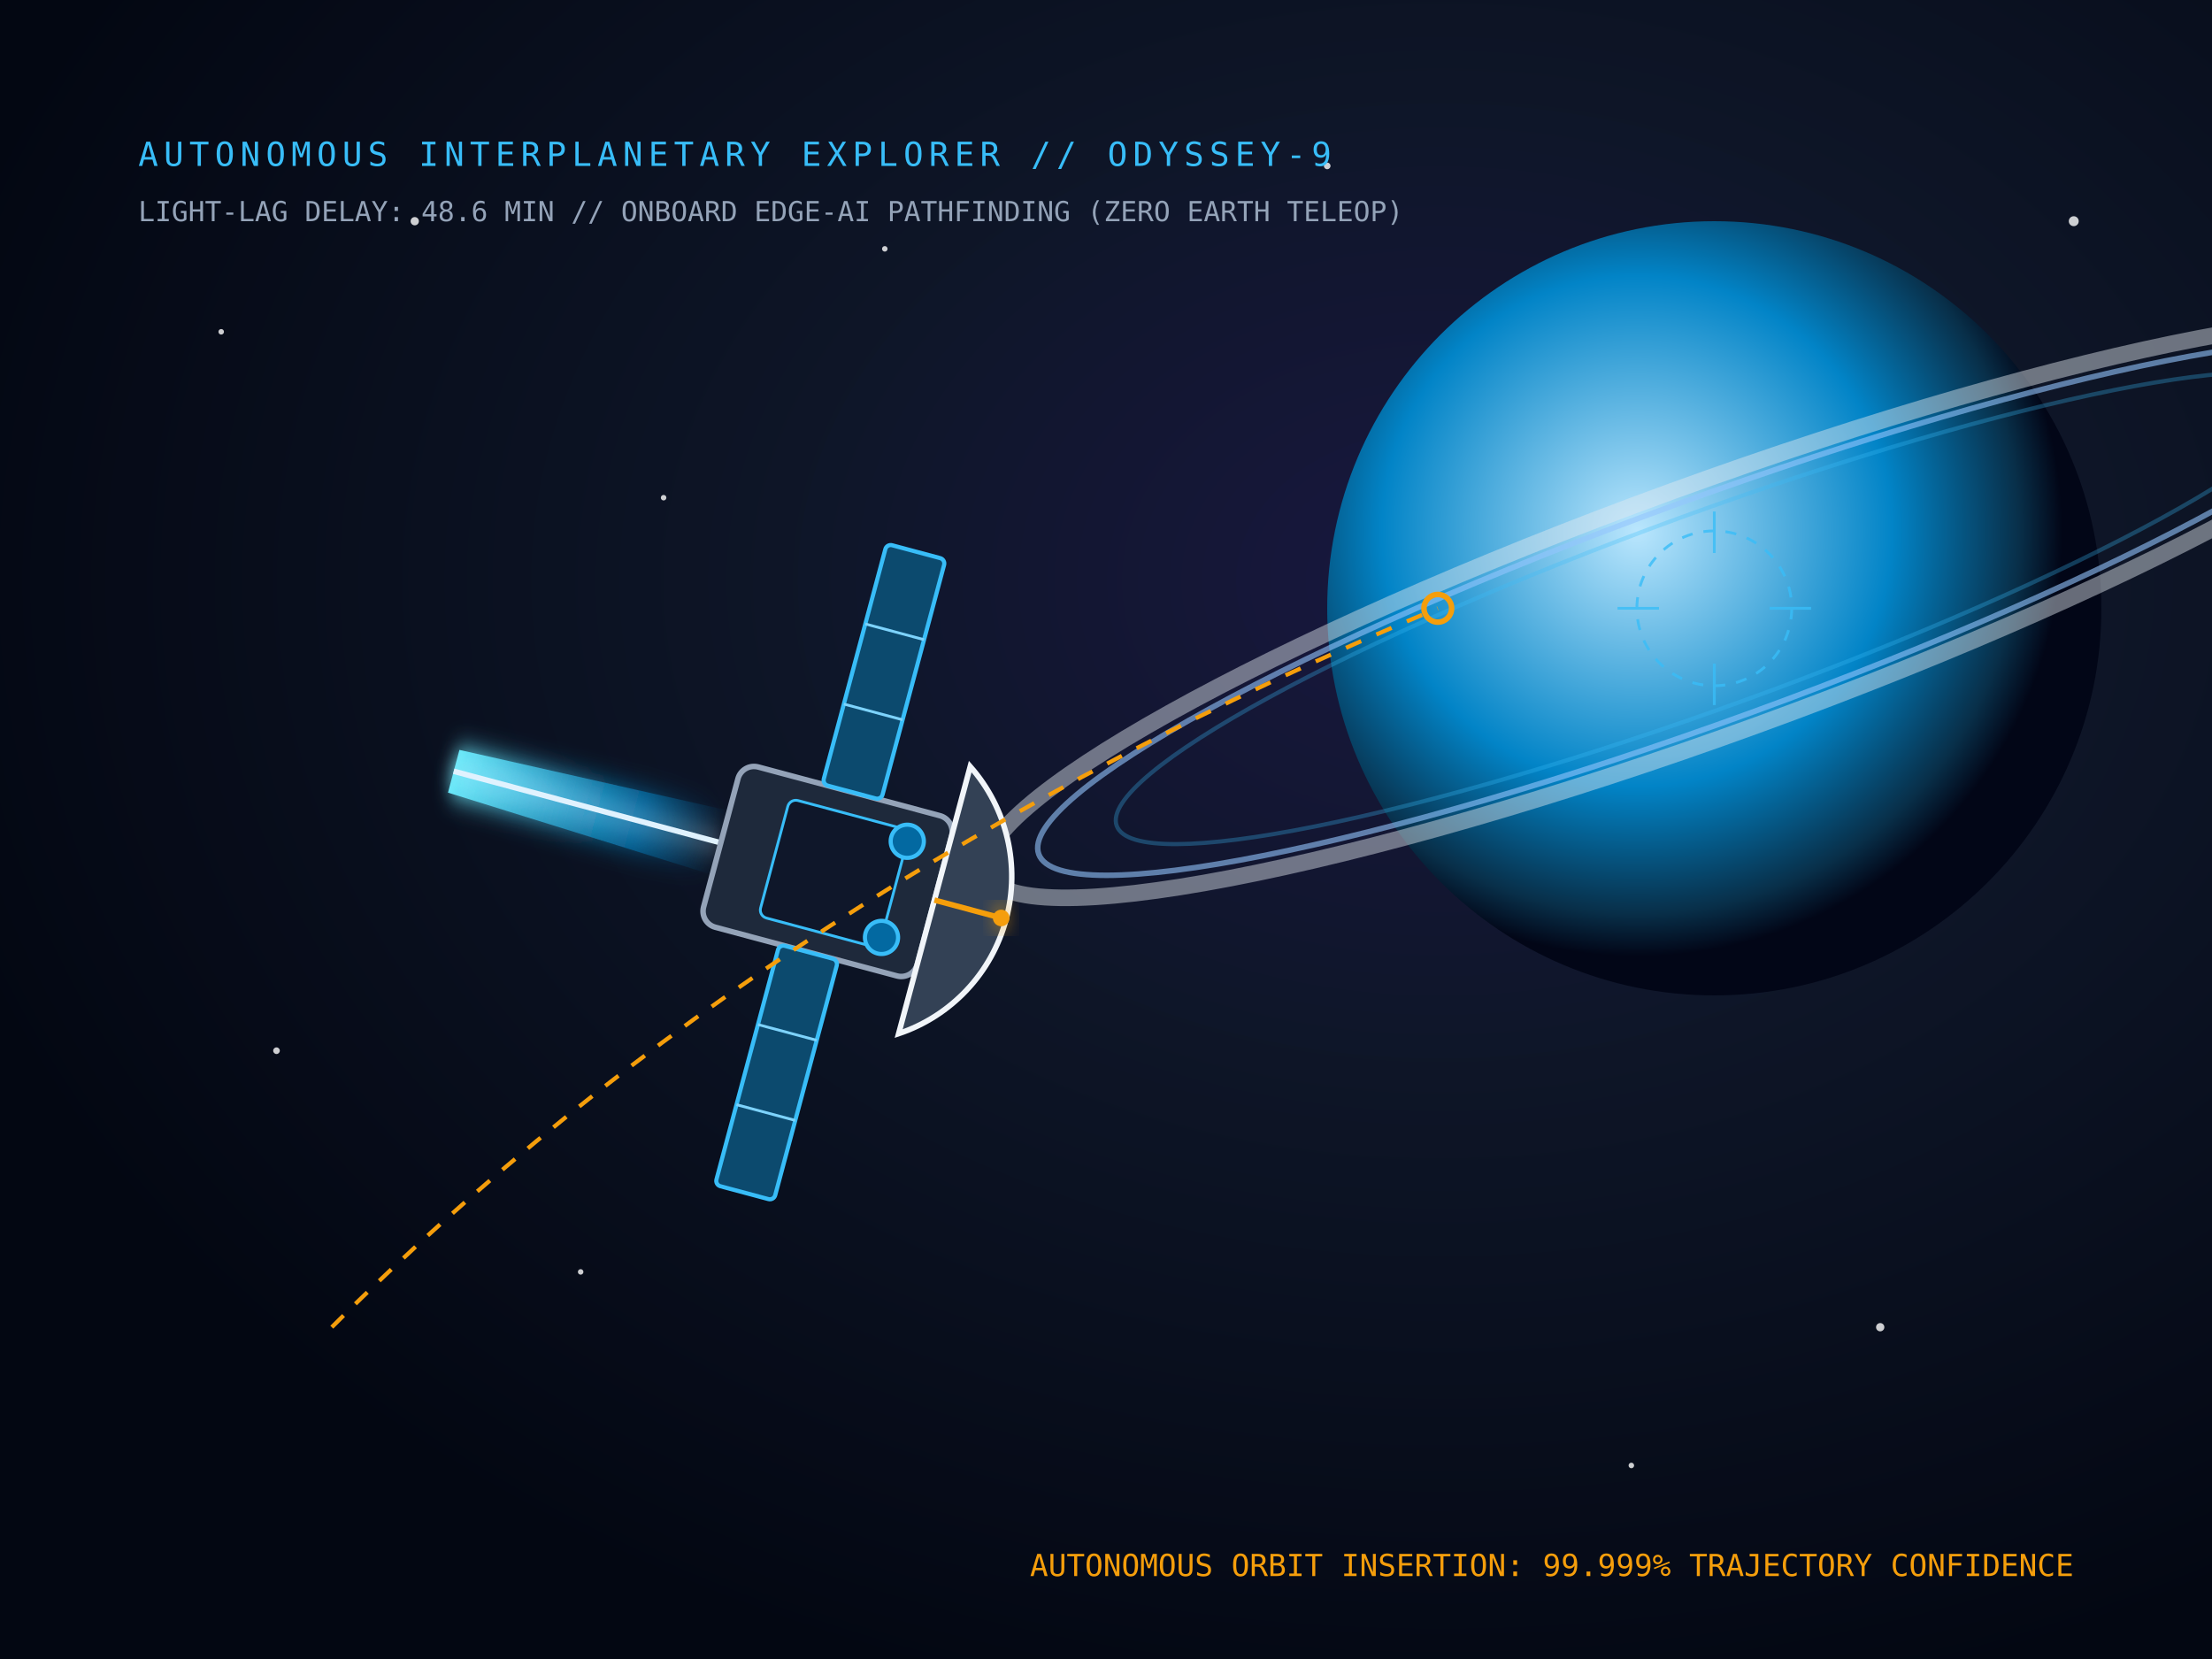
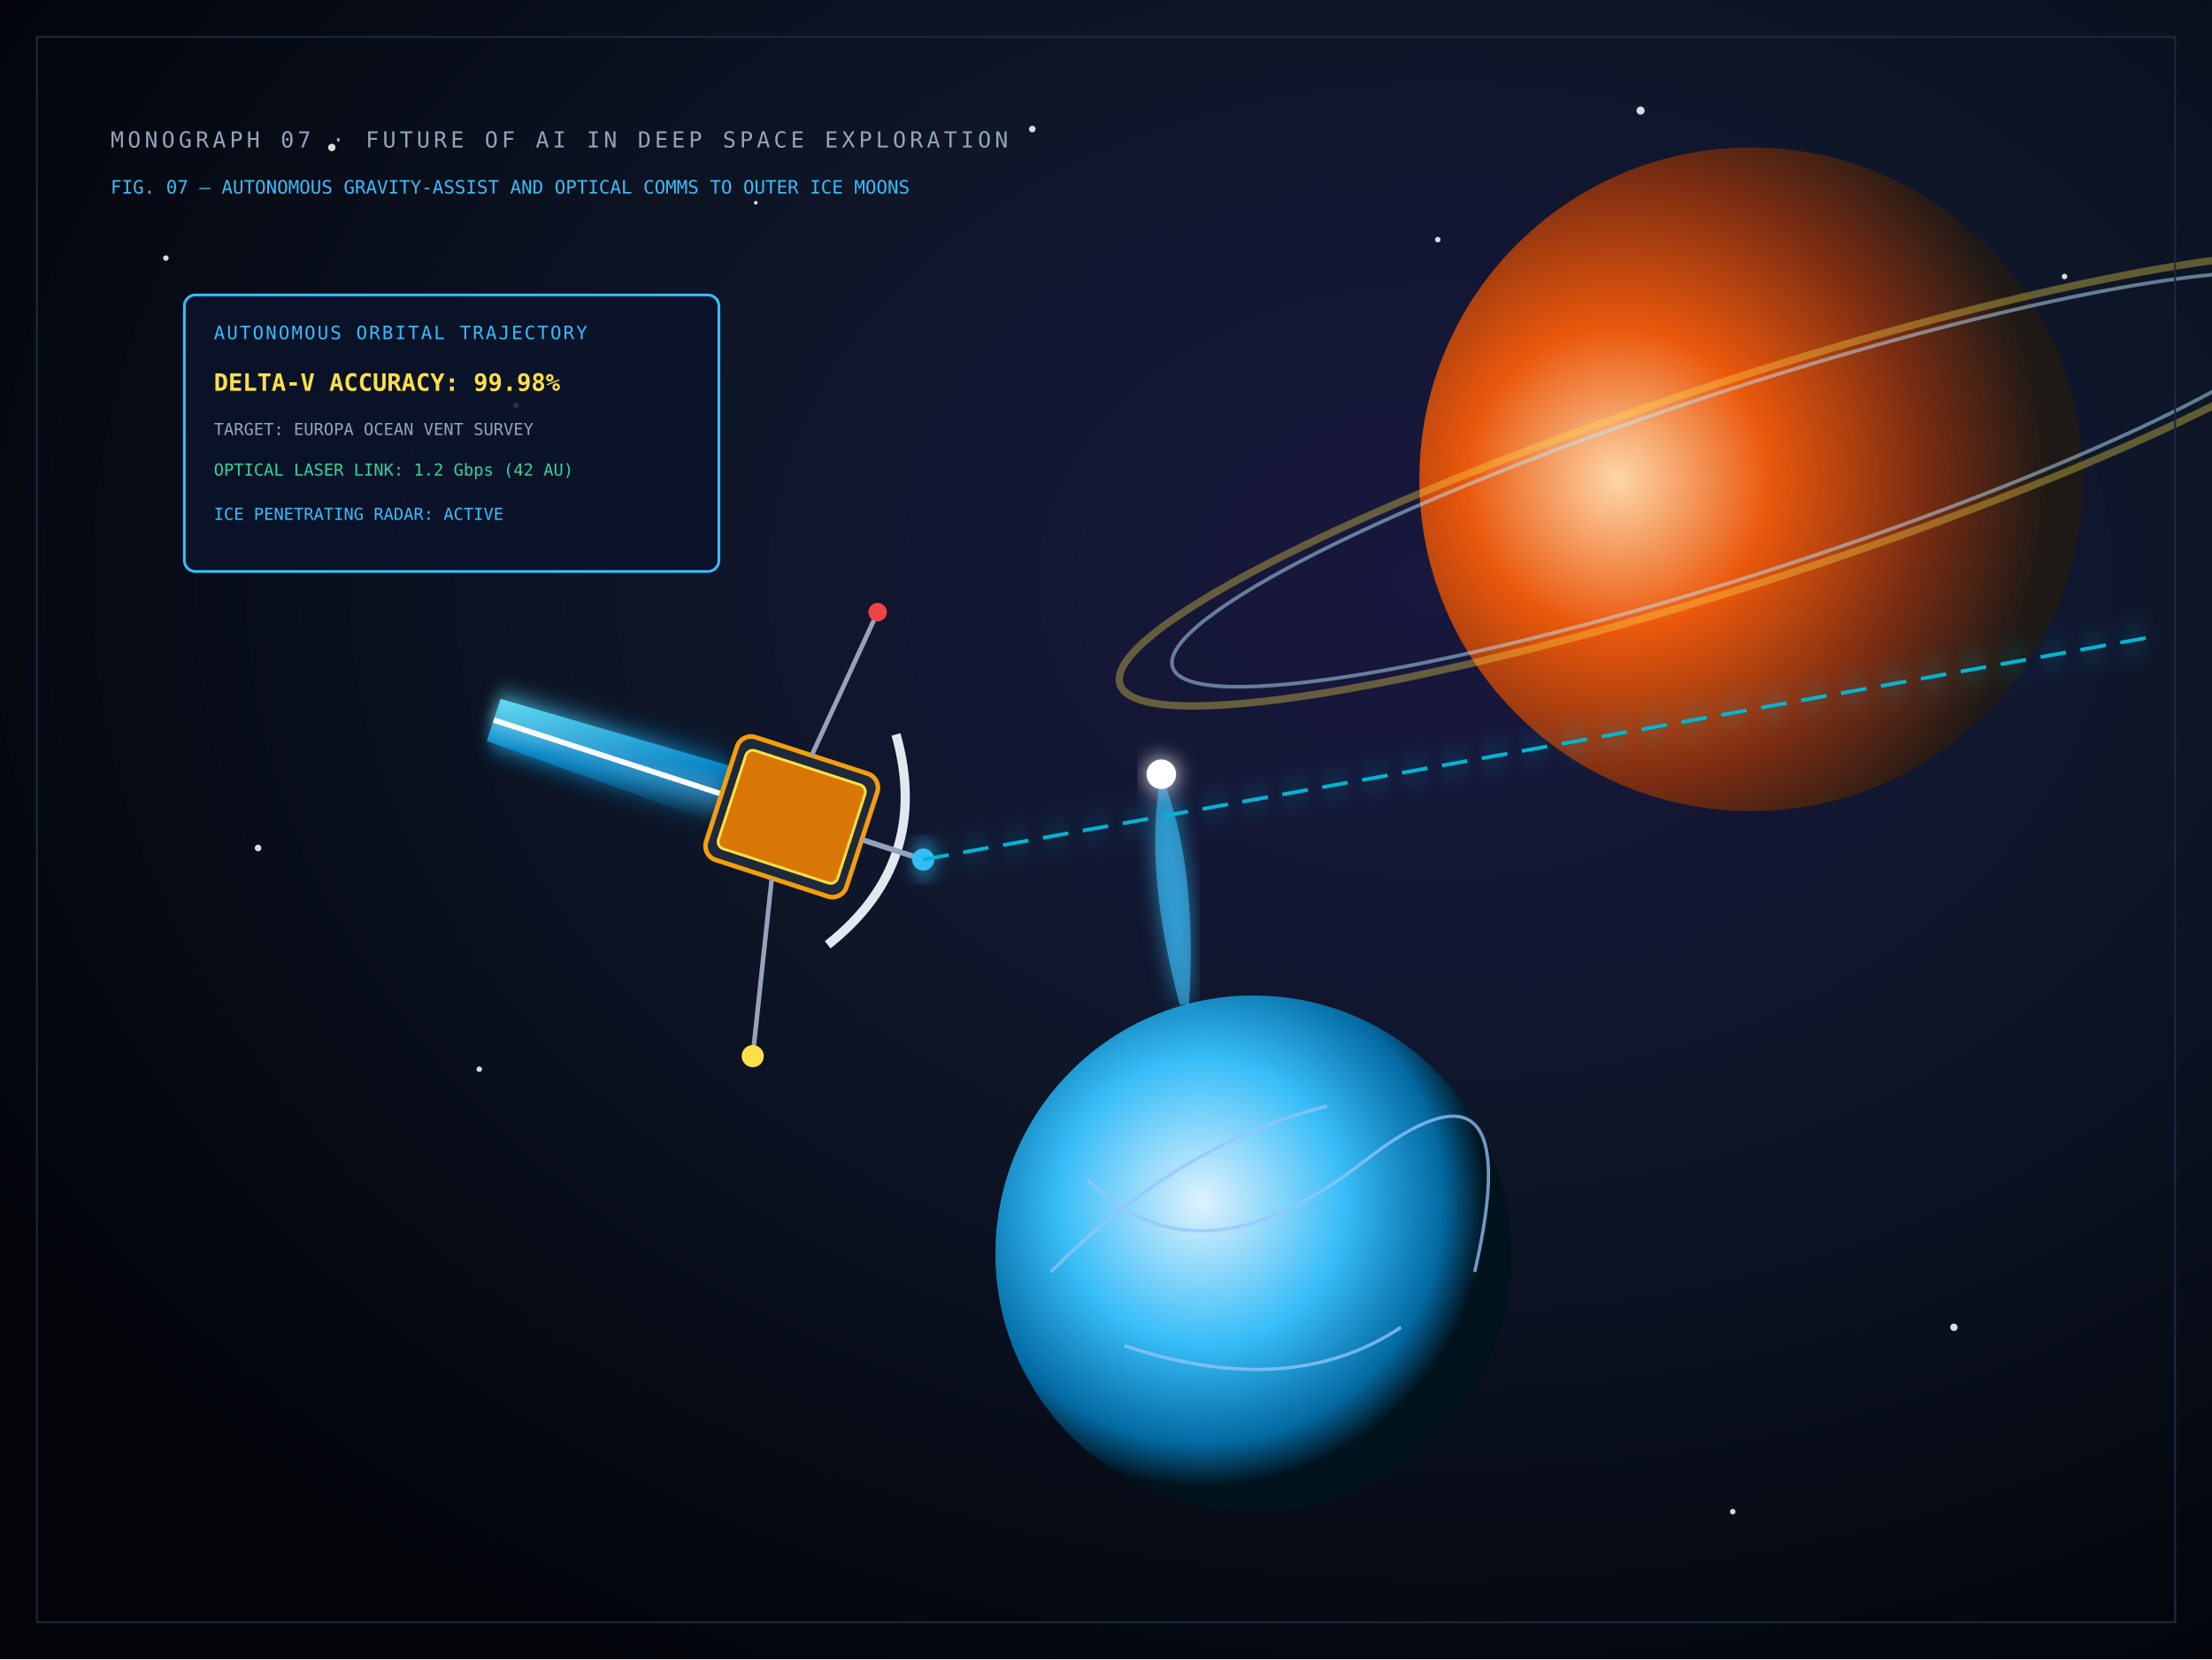
- <svg xmlns="http://www.w3.org/2000/svg" viewBox="0 0 800 600" width="800" height="600" preserveAspectRatio="xMidYMid slice">
+ <svg xmlns="http://www.w3.org/2000/svg" viewBox="0 0 1200 900" width="1200" height="900" preserveAspectRatio="xMidYMid slice">
  <defs>
-     <radialGradient id="spaceGlow" cx="65%" cy="35%" r="70%">
+     <radialGradient id="deepSpaceVoid" cx="65%" cy="35%" r="75%">
      <stop offset="0%" stop-color="#1E1B4B" stop-opacity="0.8" />
-       <stop offset="40%" stop-color="#0F172A" stop-opacity="0.95" />
-       <stop offset="100%" stop-color="#030712" stop-opacity="1" />
+       <stop offset="45%" stop-color="#0F172A" stop-opacity="0.95" />
+       <stop offset="100%" stop-color="#02040A" stop-opacity="1" />
    </radialGradient>
-     <radialGradient id="europaGlow" cx="40%" cy="40%" r="55%">
-       <stop offset="0%" stop-color="#BAE6FD" />
-       <stop offset="60%" stop-color="#0284C7" />
-       <stop offset="90%" stop-color="#082F49" />
-       <stop offset="100%" stop-color="#020617" />
+     <radialGradient id="europaIceGlow" cx="40%" cy="40%" r="55%">
+       <stop offset="0%" stop-color="#E0F2FE" />
+       <stop offset="50%" stop-color="#38BDF8" />
+       <stop offset="85%" stop-color="#0369A1" />
+       <stop offset="100%" stop-color="#02131E" />
    </radialGradient>
-     <linearGradient id="ionExhaust" x1="0%" y1="50%" x2="100%" y2="50%">
-       <stop offset="0%" stop-color="#67E8F9" stop-opacity="1" />
-       <stop offset="70%" stop-color="#0284C7" stop-opacity="0.5" />
+     <radialGradient id="jupiterBands" cx="30%" cy="50%" r="65%">
+       <stop offset="0%" stop-color="#FED7AA" />
+       <stop offset="35%" stop-color="#EA580C" />
+       <stop offset="70%" stop-color="#7C2D12" />
+       <stop offset="100%" stop-color="#1C1917" />
+     </radialGradient>
+     <linearGradient id="laserBeam" x1="0%" y1="0%" x2="100%" y2="100%">
+       <stop offset="0%" stop-color="#67E8F9" />
+       <stop offset="50%" stop-color="#0284C7" />
      <stop offset="100%" stop-color="#0369A1" stop-opacity="0" />
    </linearGradient>
    <filter id="spaceBloom" x="-20%" y="-20%" width="140%" height="140%">
-       <feGaussianBlur stdDeviation="4" result="blur" />
+       <feGaussianBlur stdDeviation="6" result="blur" />
      <feMerge>
        <feMergeNode in="blur" />
        <feMergeNode in="SourceGraphic" />
      </feMerge>
    </filter>
  </defs>
-   <rect width="800" height="600" fill="#02040A" />
-   <rect width="800" height="600" fill="url(#spaceGlow)" />
-   <g fill="#FFFFFF" opacity="0.8">
-     <circle cx="80" cy="120" r="1" />
-     <circle cx="150" cy="80" r="1.5" />
-     <circle cx="240" cy="180" r="1" />
-     <circle cx="320" cy="90" r="1" />
-     <circle cx="480" cy="60" r="1.2" />
-     <circle cx="700" cy="140" r="1" />
-     <circle cx="750" cy="80" r="1.8" />
-     <circle cx="100" cy="380" r="1.2" />
-     <circle cx="210" cy="460" r="1" />
-     <circle cx="680" cy="480" r="1.5" />
-     <circle cx="590" cy="530" r="1" />
+   <rect width="1200" height="900" fill="#02040A" />
+   <rect width="1200" height="900" fill="url(#deepSpaceVoid)" />
+   <g fill="#FFFFFF" opacity="0.85">
+     <circle cx="90" cy="140" r="1.5" />
+     <circle cx="180" cy="80" r="2" />
+     <circle cx="280" cy="220" r="1.5" />
+     <circle cx="410" cy="110" r="1" />
+     <circle cx="560" cy="70" r="1.8" />
+     <circle cx="780" cy="130" r="1.5" />
+     <circle cx="890" cy="60" r="2.2" />
+     <circle cx="1120" cy="150" r="1.5" />
+     <circle cx="140" cy="460" r="1.8" />
+     <circle cx="260" cy="580" r="1.5" />
+     <circle cx="1060" cy="720" r="2" />
+     <circle cx="940" cy="820" r="1.5" />
  </g>
-   <circle cx="620" cy="220" r="140" fill="url(#europaGlow)" />
-   <ellipse cx="620" cy="220" rx="280" ry="45" fill="none" stroke="#E2E8F0" stroke-width="6" opacity="0.45" transform="rotate(-20 620 220)" />
-   <ellipse cx="620" cy="220" rx="260" ry="40" fill="none" stroke="#93C5FD" stroke-width="2" opacity="0.6" transform="rotate(-20 620 220)" />
-   <ellipse cx="620" cy="220" rx="230" ry="35" fill="none" stroke="#38BDF8" stroke-width="1.5" opacity="0.3" transform="rotate(-20 620 220)" />
-   <g transform="translate(280, 310) rotate(15)">
-     <polygon points="-120,-8 -120,8 -20,12 -20,-12" fill="url(#ionExhaust)" filter="url(#spaceBloom)" />
-     <line x1="-120" y1="0" x2="-20" y2="0" stroke="#E0F2FE" stroke-width="2" filter="url(#spaceBloom)" />
-     <rect x="-20" y="-30" width="80" height="60" rx="6" fill="#1E293B" stroke="#94A3B8" stroke-width="2" />
-     <rect x="0" y="-22" width="45" height="44" rx="3" fill="#0F172A" stroke="#38BDF8" stroke-width="1" />
-     <path d="M 60 -50 A 60 60 0 0 1 60 50 Z" fill="#334155" stroke="#F1F5F9" stroke-width="2" />
-     <line x1="60" y1="0" x2="85" y2="0" stroke="#F59E0B" stroke-width="2" />
-     <circle cx="85" cy="0" r="3" fill="#F59E0B" filter="url(#spaceBloom)" />
-     <rect x="10" y="-120" width="22" height="90" rx="2" fill="#0C4A6E" stroke="#38BDF8" stroke-width="1.5" />
-     <rect x="10" y="30" width="22" height="90" rx="2" fill="#0C4A6E" stroke="#38BDF8" stroke-width="1.5" />
-     <line x1="10" y1="-90" x2="32" y2="-90" stroke="#7DD3FC" stroke-width="1" />
-     <line x1="10" y1="-60" x2="32" y2="-60" stroke="#7DD3FC" stroke-width="1" />
-     <line x1="10" y1="60" x2="32" y2="60" stroke="#7DD3FC" stroke-width="1" />
-     <line x1="10" y1="90" x2="32" y2="90" stroke="#7DD3FC" stroke-width="1" />
-     <circle cx="45" cy="-18" r="6" fill="#0369A1" stroke="#38BDF8" stroke-width="1.5" />
-     <circle cx="45" cy="18" r="6" fill="#0369A1" stroke="#38BDF8" stroke-width="1.5" />
+   <g transform="translate(950, 260)">
+     <circle cx="0" cy="0" r="180" fill="url(#jupiterBands)" />
+     <ellipse cx="0" cy="0" rx="360" ry="55" fill="none" stroke="#FDE047" stroke-width="4" opacity="0.35" transform="rotate(-18)" />
+     <ellipse cx="0" cy="0" rx="330" ry="50" fill="none" stroke="#BAE6FD" stroke-width="2" opacity="0.5" transform="rotate(-18)" />
  </g>
-   <path d="M 120 480 Q 280 320, 520 220" fill="none" stroke="#F59E0B" stroke-width="1.5" stroke-dasharray="6 6" />
-   <circle cx="520" cy="220" r="5" fill="none" stroke="#F59E0B" stroke-width="2" />
-   <g transform="translate(620, 220)" stroke="#38BDF8" stroke-width="1" opacity="0.8">
-     <circle cx="0" cy="0" r="28" fill="none" stroke-dasharray="4 4" />
-     <line x1="-35" y1="0" x2="-20" y2="0" />
-     <line x1="20" y1="0" x2="35" y2="0" />
-     <line x1="0" y1="-35" x2="0" y2="-20" />
-     <line x1="0" y1="20" x2="0" y2="35" />
+   <g transform="translate(680, 680)">
+     <circle cx="0" cy="0" r="140" fill="url(#europaIceGlow)" />
+     <g stroke="#93C5FD" stroke-width="1.8" fill="none" opacity="0.75">
+       <path d="M -90 -40 Q -30 20, 60 -50 T 120 10" />
+       <path d="M -70 50 Q 20 80, 80 40" />
+       <path d="M -110 10 Q -40 -60, 40 -80" />
+     </g>
+     <g filter="url(#spaceBloom)">
+       <path d="M -40 -135 Q -60 -210, -50 -260 Q -30 -210, -35 -135" fill="#38BDF8" fill-opacity="0.6" />
+       <circle cx="-50" cy="-260" r="8" fill="#FFFFFF" />
+     </g>
  </g>
-   <text x="50" y="60" font-family="monospace" font-size="12" fill="#38BDF8" letter-spacing="2">AUTONOMOUS INTERPLANETARY EXPLORER // ODYSSEY-9</text>
-   <text x="50" y="80" font-family="monospace" font-size="10" fill="#94A3B8">LIGHT-LAG DELAY: 48.6 MIN // ONBOARD EDGE-AI PATHFINDING (ZERO EARTH TELEOP)</text>
-   <text x="750" y="570" font-family="monospace" font-size="11" fill="#F59E0B" text-anchor="end">AUTONOMOUS ORBIT INSERTION: 99.999% TRAJECTORY CONFIDENCE</text>
+   <g transform="translate(420, 440) rotate(18)">
+     <polygon points="-160,-12 -160,12 -30,16 -30,-16" fill="url(#laserBeam)" filter="url(#spaceBloom)" />
+     <line x1="-160" y1="0" x2="-30" y2="0" stroke="#F8FAFC" stroke-width="3" filter="url(#spaceBloom)" />
+     <rect x="-30" y="-35" width="80" height="70" rx="8" fill="#1E293B" stroke="#F59E0B" stroke-width="2.5" />
+     <rect x="-24" y="-28" width="68" height="56" rx="4" fill="#D97706" stroke="#FDE047" stroke-width="1.5" />
+     <path d="M 50 -60 Q 90 0, 50 60" fill="none" stroke="#E2E8F0" stroke-width="5" />
+     <line x1="50" y1="0" x2="85" y2="0" stroke="#94A3B8" stroke-width="3" />
+     <circle cx="85" cy="0" r="6" fill="#38BDF8" filter="url(#spaceBloom)" />
+     <line x1="85" y1="0" x2="680" y2="-320" stroke="#06B6D4" stroke-width="2" stroke-dasharray="14 8" filter="url(#spaceBloom)" />
+     <line x1="10" y1="-35" x2="20" y2="-120" stroke="#94A3B8" stroke-width="2.5" />
+     <circle cx="20" cy="-120" r="5" fill="#EF4444" />
+     <line x1="10" y1="35" x2="30" y2="130" stroke="#94A3B8" stroke-width="2.5" />
+     <circle cx="30" cy="130" r="6" fill="#FDE047" />
+   </g>
+   <g transform="translate(100, 160)">
+     <rect width="290" height="150" rx="6" fill="#0B132B" fill-opacity="0.85" stroke="#38BDF8" stroke-width="1.5" />
+     <text x="16" y="24" fill="#38BDF8" font-family="monospace" font-size="10" letter-spacing="1">AUTONOMOUS ORBITAL TRAJECTORY</text>
+     <text x="16" y="52" fill="#FDE047" font-family="monospace" font-size="13" font-weight="bold">DELTA-V ACCURACY: 99.98%</text>
+     <text x="16" y="76" fill="#94A3B8" font-family="monospace" font-size="9">TARGET: EUROPA OCEAN VENT SURVEY</text>
+     <text x="16" y="98" fill="#34D399" font-family="monospace" font-size="9">OPTICAL LASER LINK: 1.2 Gbps (42 AU)</text>
+     <text x="16" y="122" fill="#38BDF8" font-family="monospace" font-size="9">ICE PENETRATING RADAR: ACTIVE</text>
+   </g>
+   <text x="60" y="80" fill="#94A3B8" font-family="monospace" font-size="12" letter-spacing="2">MONOGRAPH 07 · FUTURE OF AI IN DEEP SPACE EXPLORATION</text>
+   <text x="60" y="105" fill="#38BDF8" font-family="monospace" font-size="10">FIG. 07 — AUTONOMOUS GRAVITY-ASSIST AND OPTICAL COMMS TO OUTER ICE MOONS</text>
+   <rect x="20" y="20" width="1160" height="860" fill="none" stroke="#1E293B" stroke-width="1" />
</svg>
